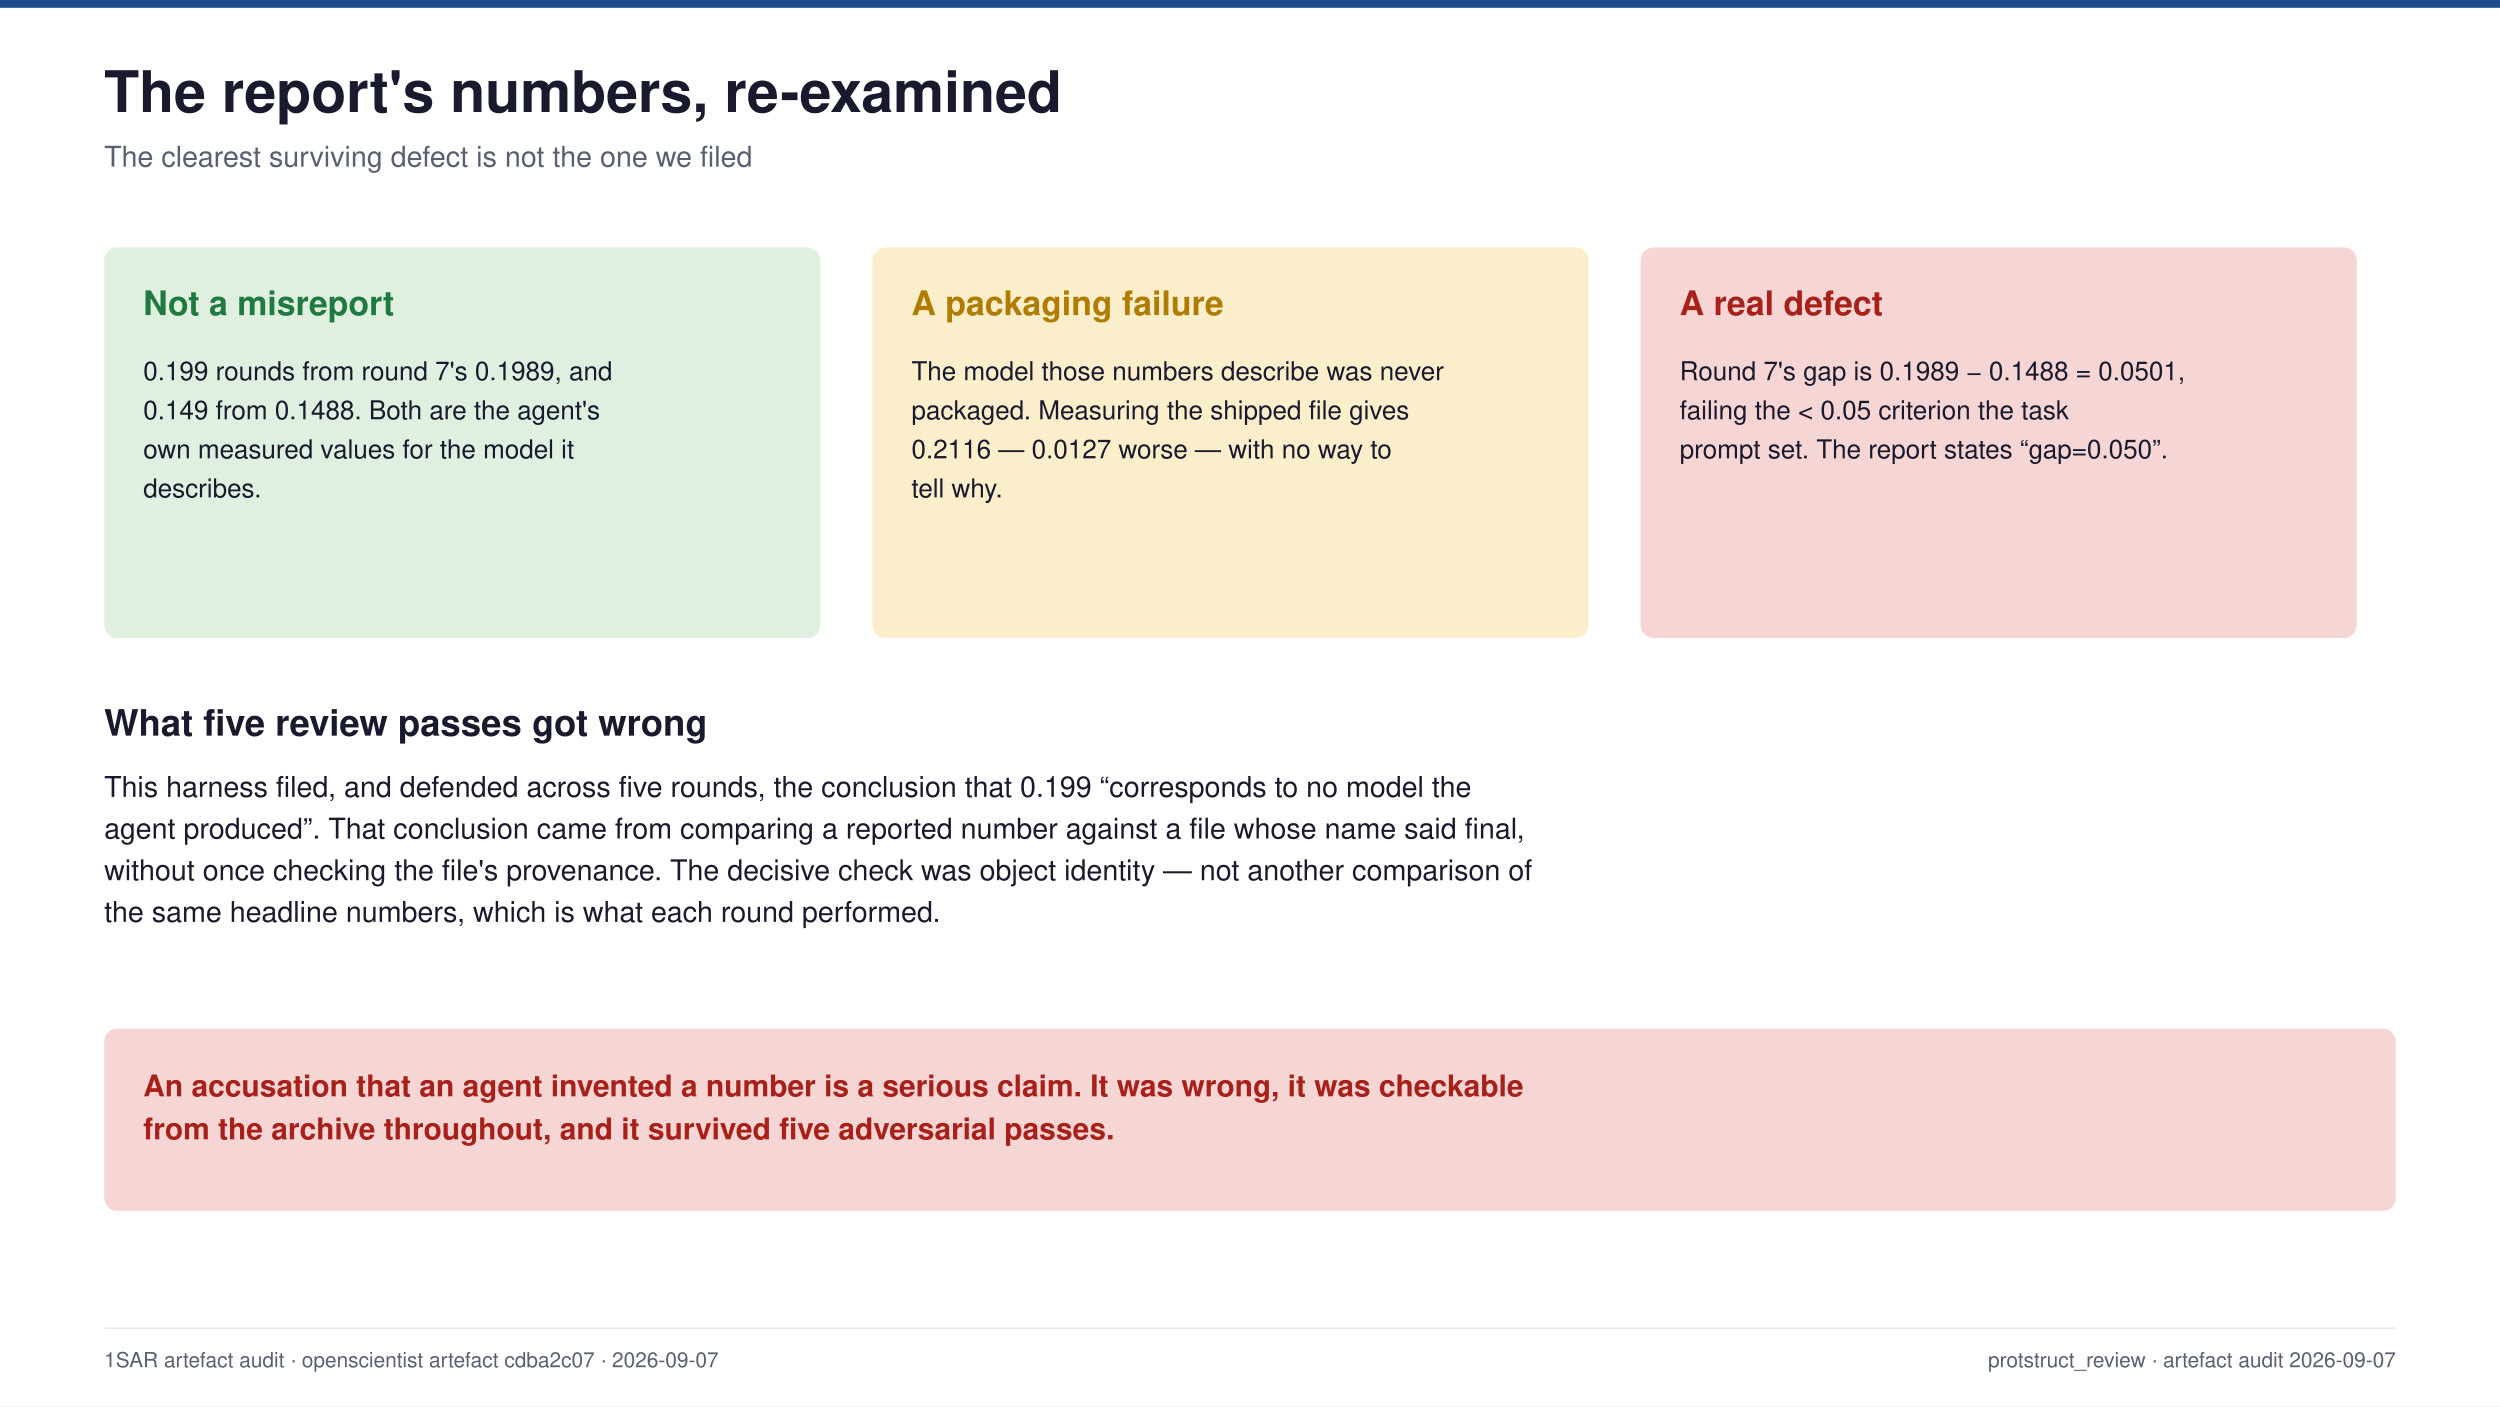
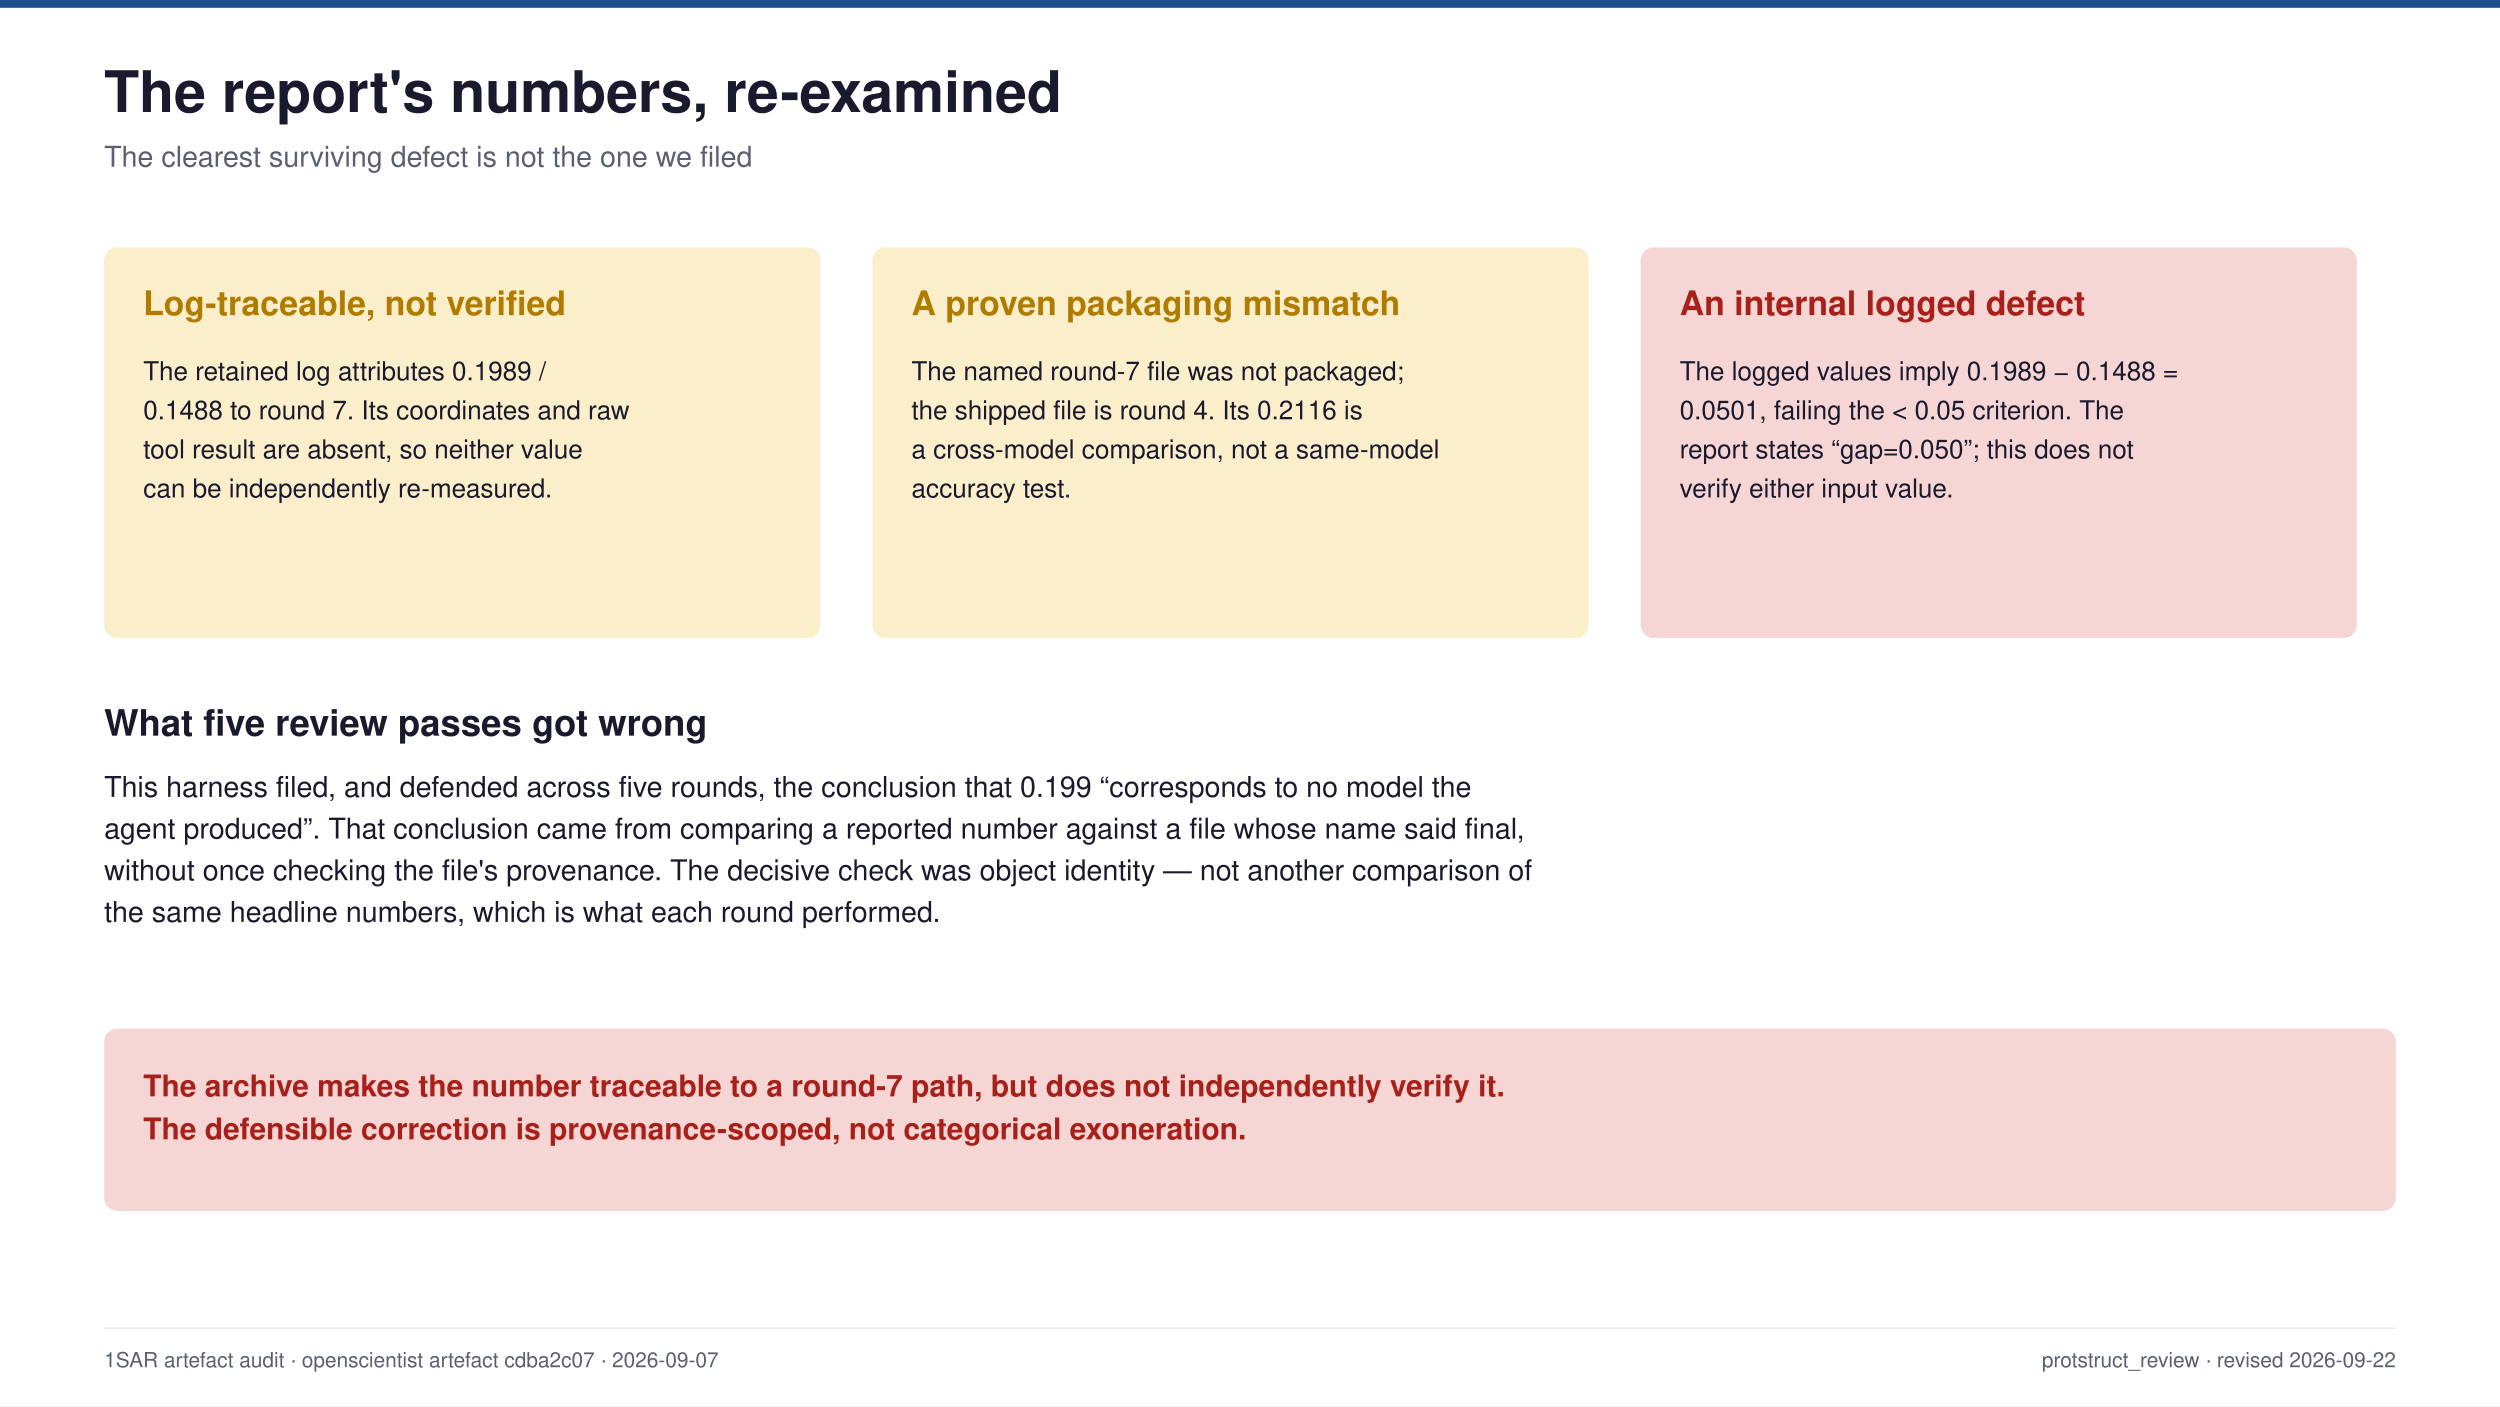
<svg xmlns="http://www.w3.org/2000/svg" width="1920" height="1080" viewBox="0 0 1920 1080" font-family="Helvetica, Arial, sans-serif">
  <rect width="100%" height="100%" fill="#ffffff" />
  <rect x="0" y="0" width="1920" height="6" fill="#1f4e8c" />
  <text x="80" y="86" font-size="44" font-weight="700" fill="#1a1a2e">The report's numbers, re-examined</text>
  <text x="80" y="128" font-size="22" font-weight="400" fill="#5a6071">The clearest surviving defect is not the one we filed</text>
  <line x1="80" y1="1020" x2="1840" y2="1020" stroke="#e3e6ee" stroke-width="1" />
  <text x="80" y="1050" font-size="16" fill="#5a6071">1SAR artefact audit · openscientist artefact cdba2c07 · 2026-09-07</text>
-   <text x="1840" y="1050" font-size="16" fill="#5a6071" text-anchor="end">protstruct_review · artefact audit 2026-09-07</text>
-   <rect x="80" y="190" width="550" height="300" rx="10" ry="10" fill="#dff0e1" />
-   <text x="110" y="242" font-size="26" font-weight="700" fill="#1f7a3f">Not a misreport</text>
-   <text x="110" y="292" font-size="20" font-weight="400" fill="#1a1a2e">0.199 rounds from round 7's 0.1989, and</text>
-   <text x="110" y="322" font-size="20" font-weight="400" fill="#1a1a2e">0.149 from 0.1488. Both are the agent's</text>
-   <text x="110" y="352" font-size="20" font-weight="400" fill="#1a1a2e">own measured values for the model it</text>
-   <text x="110" y="382" font-size="20" font-weight="400" fill="#1a1a2e">describes.</text>
+   <text x="1840" y="1050" font-size="16" fill="#5a6071" text-anchor="end">protstruct_review · revised 2026-09-22</text>
+   <rect x="80" y="190" width="550" height="300" rx="10" ry="10" fill="#fbeecb" />
+   <text x="110" y="242" font-size="26" font-weight="700" fill="#b07c00">Log-traceable, not verified</text>
+   <text x="110" y="292" font-size="20" font-weight="400" fill="#1a1a2e">The retained log attributes 0.1989 /</text>
+   <text x="110" y="322" font-size="20" font-weight="400" fill="#1a1a2e">0.1488 to round 7. Its coordinates and raw</text>
+   <text x="110" y="352" font-size="20" font-weight="400" fill="#1a1a2e">tool result are absent, so neither value</text>
+   <text x="110" y="382" font-size="20" font-weight="400" fill="#1a1a2e">can be independently re-measured.</text>
  <rect x="670" y="190" width="550" height="300" rx="10" ry="10" fill="#fbeecb" />
-   <text x="700" y="242" font-size="26" font-weight="700" fill="#b07c00">A packaging failure</text>
-   <text x="700" y="292" font-size="20" font-weight="400" fill="#1a1a2e">The model those numbers describe was never</text>
-   <text x="700" y="322" font-size="20" font-weight="400" fill="#1a1a2e">packaged. Measuring the shipped file gives</text>
-   <text x="700" y="352" font-size="20" font-weight="400" fill="#1a1a2e">0.2116 — 0.0127 worse — with no way to</text>
-   <text x="700" y="382" font-size="20" font-weight="400" fill="#1a1a2e">tell why.</text>
+   <text x="700" y="242" font-size="26" font-weight="700" fill="#b07c00">A proven packaging mismatch</text>
+   <text x="700" y="292" font-size="20" font-weight="400" fill="#1a1a2e">The named round-7 file was not packaged;</text>
+   <text x="700" y="322" font-size="20" font-weight="400" fill="#1a1a2e">the shipped file is round 4. Its 0.2116 is</text>
+   <text x="700" y="352" font-size="20" font-weight="400" fill="#1a1a2e">a cross-model comparison, not a same-model</text>
+   <text x="700" y="382" font-size="20" font-weight="400" fill="#1a1a2e">accuracy test.</text>
  <rect x="1260" y="190" width="550" height="300" rx="10" ry="10" fill="#f5d6d4" />
-   <text x="1290" y="242" font-size="26" font-weight="700" fill="#a8201a">A real defect</text>
-   <text x="1290" y="292" font-size="20" font-weight="400" fill="#1a1a2e">Round 7's gap is 0.1989 − 0.1488 = 0.0501,</text>
-   <text x="1290" y="322" font-size="20" font-weight="400" fill="#1a1a2e">failing the &lt; 0.05 criterion the task</text>
-   <text x="1290" y="352" font-size="20" font-weight="400" fill="#1a1a2e">prompt set. The report states “gap=0.050”.</text>
+   <text x="1290" y="242" font-size="26" font-weight="700" fill="#a8201a">An internal logged defect</text>
+   <text x="1290" y="292" font-size="20" font-weight="400" fill="#1a1a2e">The logged values imply 0.1989 − 0.1488 =</text>
+   <text x="1290" y="322" font-size="20" font-weight="400" fill="#1a1a2e">0.0501, failing the &lt; 0.05 criterion. The</text>
+   <text x="1290" y="352" font-size="20" font-weight="400" fill="#1a1a2e">report states “gap=0.050”; this does not</text>
+   <text x="1290" y="382" font-size="20" font-weight="400" fill="#1a1a2e">verify either input value.</text>
  <text x="80" y="565" font-size="28" font-weight="700" fill="#1a1a2e">What five review passes got wrong</text>
  <text x="80" y="612" font-size="22" font-weight="400" fill="#1a1a2e">This harness filed, and defended across five rounds, the conclusion that 0.199 “corresponds to no model the</text>
  <text x="80" y="644" font-size="22" font-weight="400" fill="#1a1a2e">agent produced”. That conclusion came from comparing a reported number against a file whose name said final,</text>
  <text x="80" y="676" font-size="22" font-weight="400" fill="#1a1a2e">without once checking the file's provenance. The decisive check was object identity — not another comparison of</text>
  <text x="80" y="708" font-size="22" font-weight="400" fill="#1a1a2e">the same headline numbers, which is what each round performed.</text>
  <rect x="80" y="790" width="1760" height="140" rx="10" ry="10" fill="#f5d6d4" />
-   <text x="110" y="842" font-size="23" font-weight="700" fill="#a8201a">An accusation that an agent invented a number is a serious claim. It was wrong, it was checkable</text>
-   <text x="110" y="875" font-size="23" font-weight="700" fill="#a8201a">from the archive throughout, and it survived five adversarial passes.</text>
+   <text x="110" y="842" font-size="23" font-weight="700" fill="#a8201a">The archive makes the number traceable to a round-7 path, but does not independently verify it.</text>
+   <text x="110" y="875" font-size="23" font-weight="700" fill="#a8201a">The defensible correction is provenance-scoped, not categorical exoneration.</text>
</svg>
